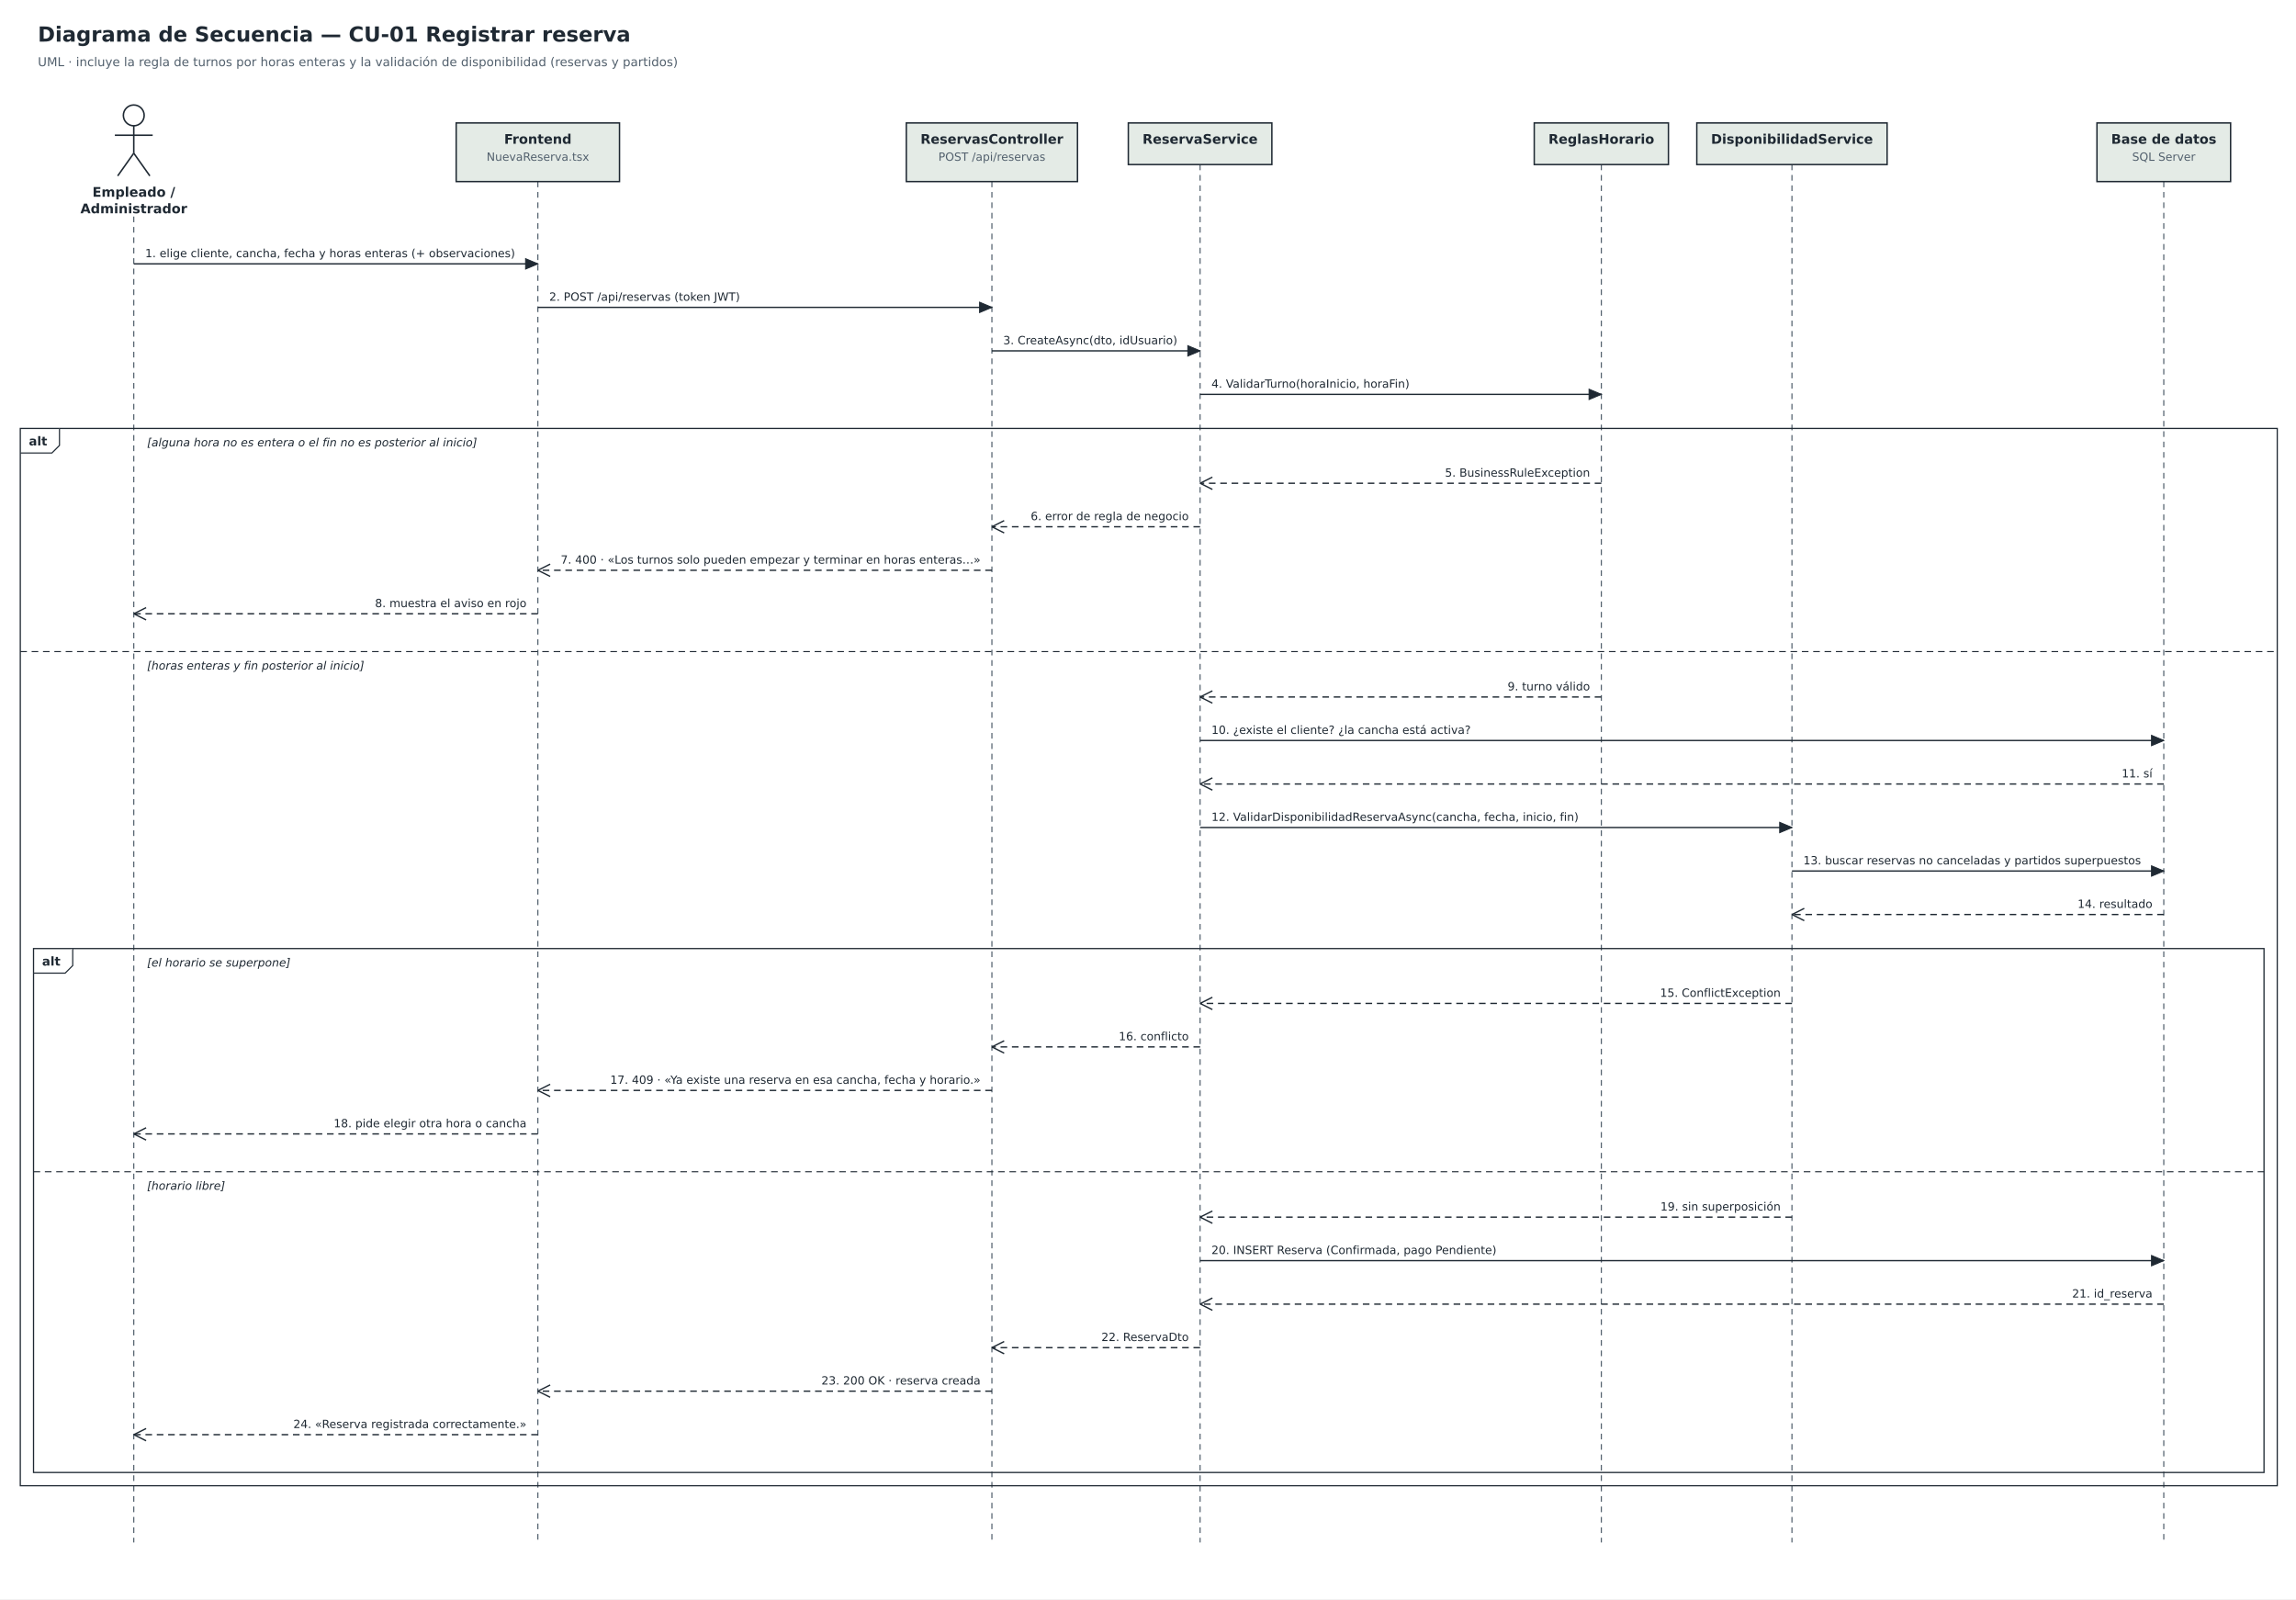
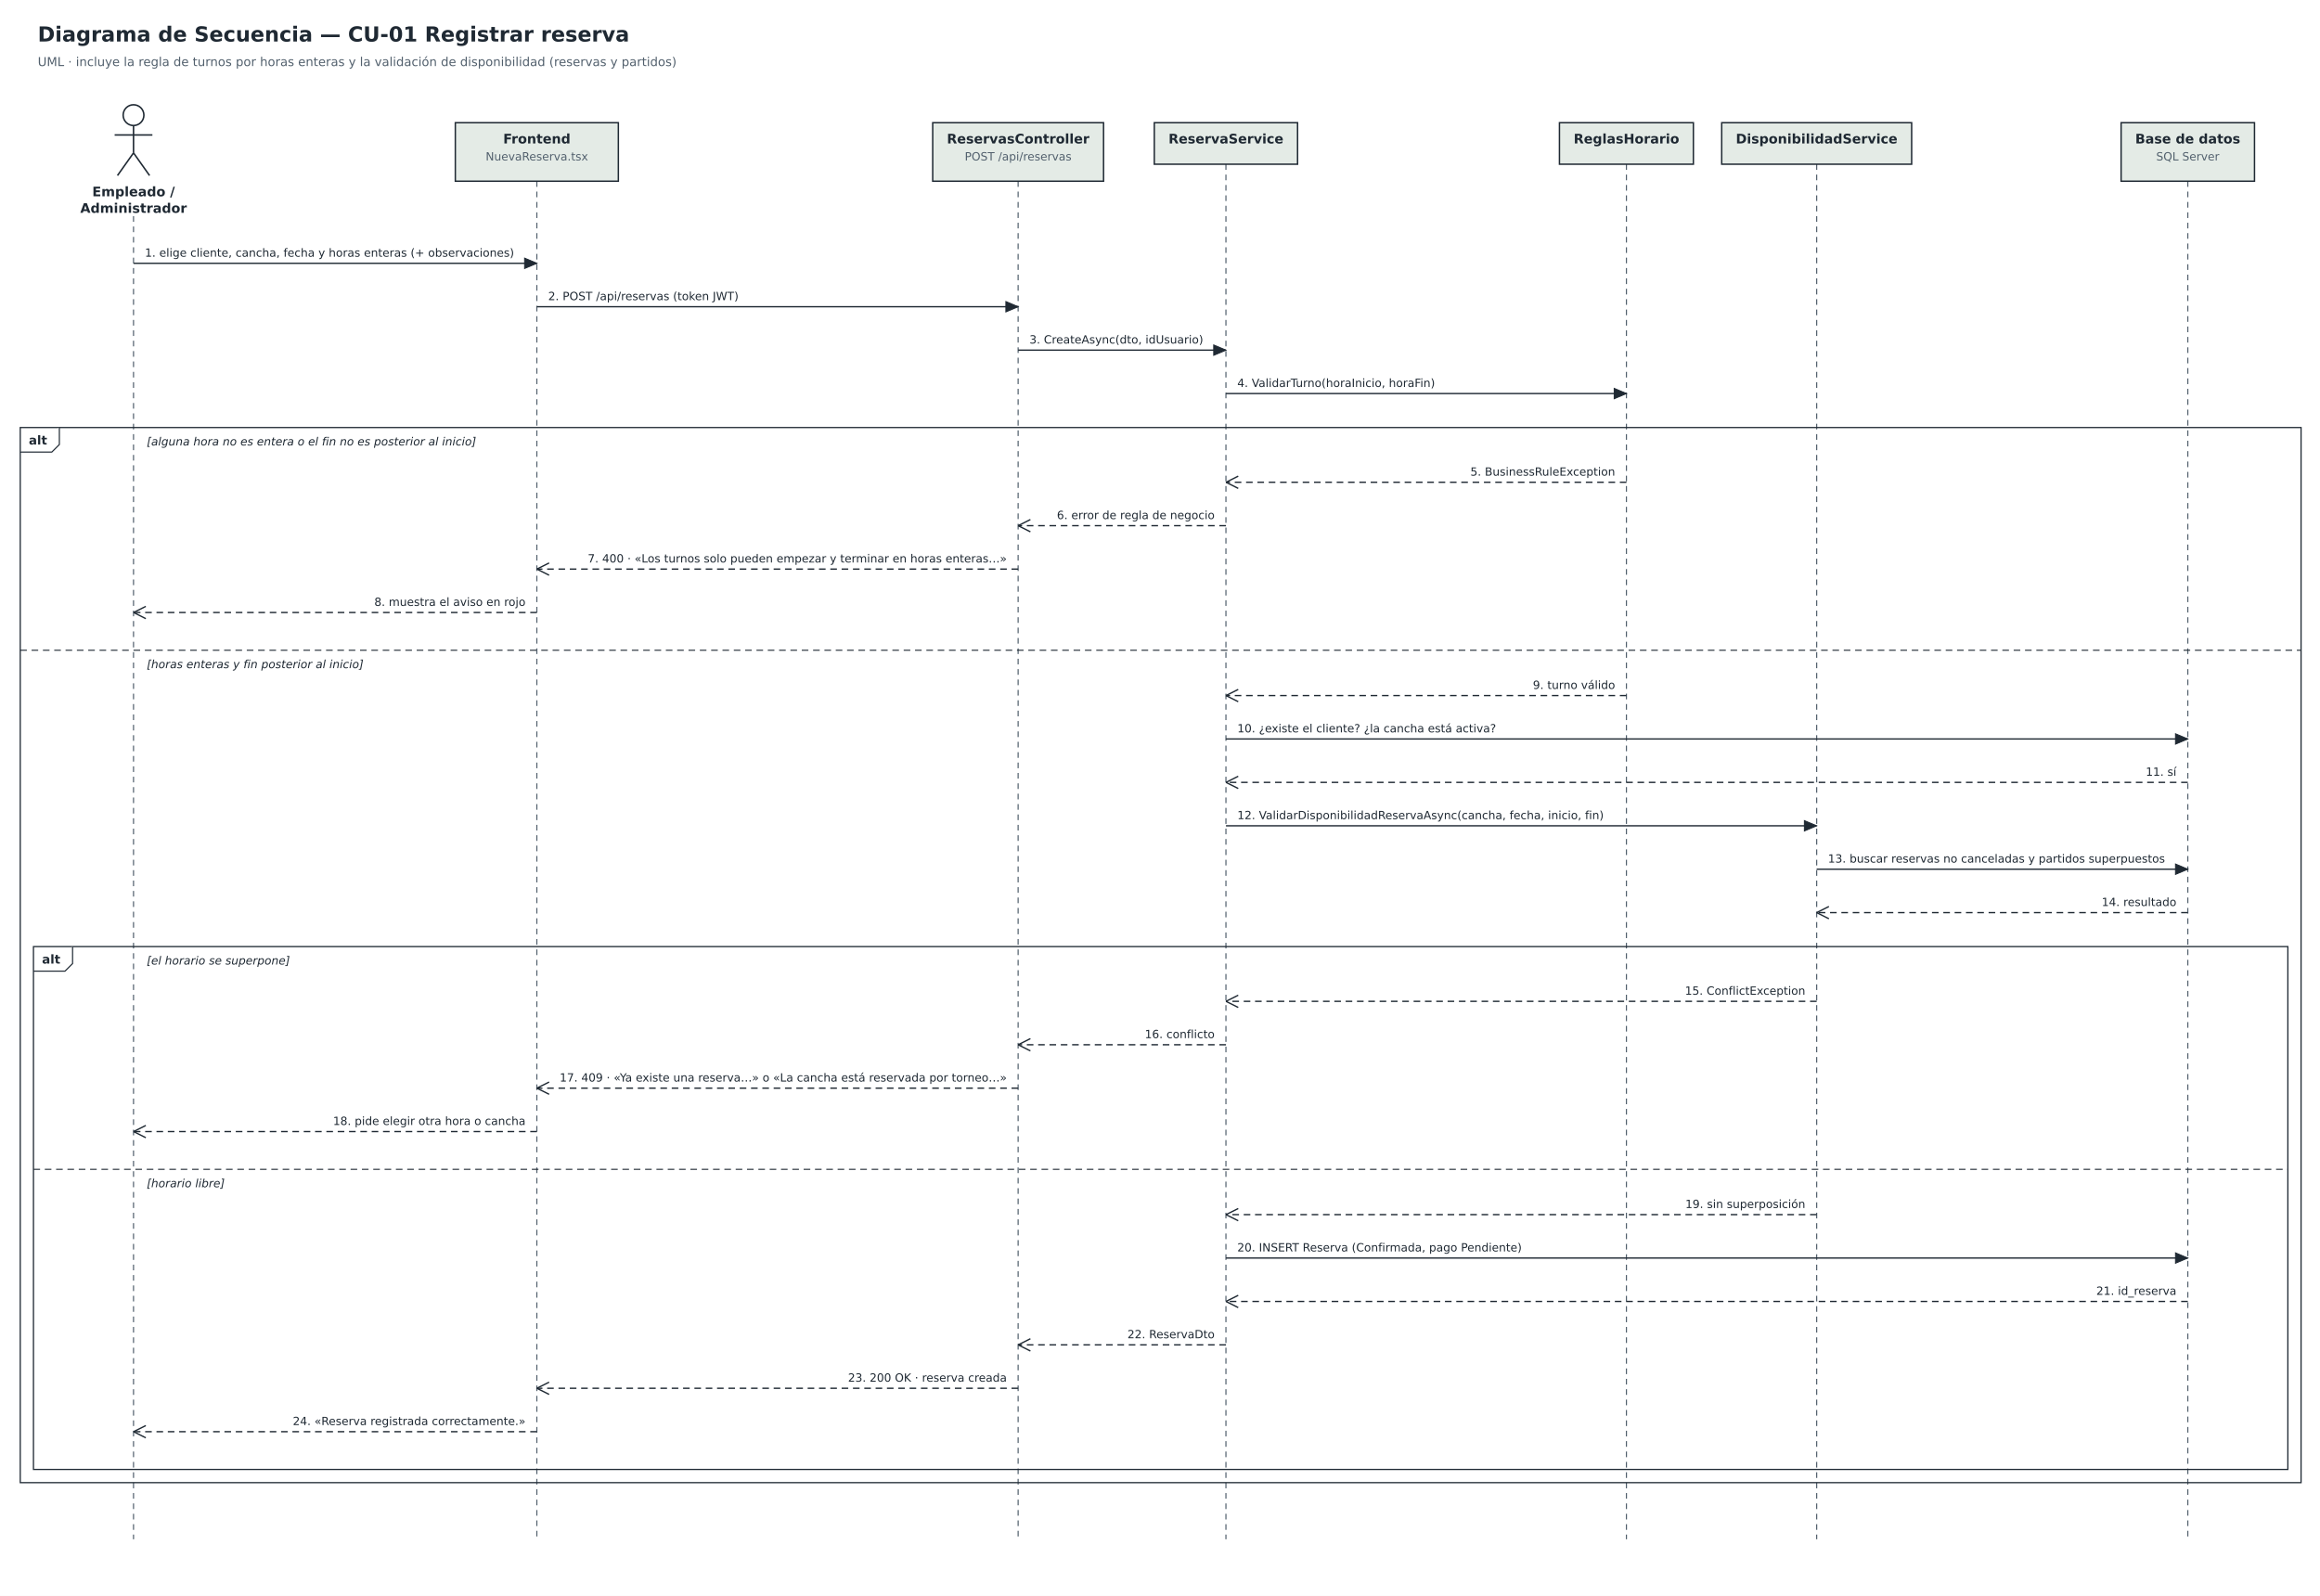
- <svg xmlns="http://www.w3.org/2000/svg" width="2428" height="1691" viewBox="0 0 2428 1691" font-family="DejaVu Sans, Arial, sans-serif">
-   <rect x="0" y="0" width="2428" height="1691" fill="#ffffff" />
+ <svg xmlns="http://www.w3.org/2000/svg" width="2458" height="1691" viewBox="0 0 2458 1691" font-family="DejaVu Sans, Arial, sans-serif">
+   <rect x="0" y="0" width="2458" height="1691" fill="#ffffff" />
  <line x1="141.461" y1="229.0" x2="141.461" y2="1631.0" stroke="#52606d" stroke-width="1.2" stroke-dasharray="6 5" />
  <line x1="568.773" y1="192" x2="568.773" y2="1631.0" stroke="#52606d" stroke-width="1.2" stroke-dasharray="6 5" />
-   <line x1="1048.93" y1="192" x2="1048.93" y2="1631.0" stroke="#52606d" stroke-width="1.2" stroke-dasharray="6 5" />
-   <line x1="1269.086" y1="174" x2="1269.086" y2="1631.0" stroke="#52606d" stroke-width="1.2" stroke-dasharray="6 5" />
-   <line x1="1693.398" y1="174" x2="1693.398" y2="1631.0" stroke="#52606d" stroke-width="1.2" stroke-dasharray="6 5" />
-   <line x1="1894.977" y1="174" x2="1894.977" y2="1631.0" stroke="#52606d" stroke-width="1.2" stroke-dasharray="6 5" />
-   <line x1="2288.18" y1="192" x2="2288.18" y2="1631.0" stroke="#52606d" stroke-width="1.2" stroke-dasharray="6 5" />
-   <rect x="21.461" y="453.0" width="2386.719" height="1118.0" fill="none" stroke="#1f2933" stroke-width="1.3" />
+   <line x1="1078.695" y1="192" x2="1078.695" y2="1631.0" stroke="#52606d" stroke-width="1.2" stroke-dasharray="6 5" />
+   <line x1="1298.852" y1="174" x2="1298.852" y2="1631.0" stroke="#52606d" stroke-width="1.2" stroke-dasharray="6 5" />
+   <line x1="1723.164" y1="174" x2="1723.164" y2="1631.0" stroke="#52606d" stroke-width="1.2" stroke-dasharray="6 5" />
+   <line x1="1924.742" y1="174" x2="1924.742" y2="1631.0" stroke="#52606d" stroke-width="1.2" stroke-dasharray="6 5" />
+   <line x1="2317.945" y1="192" x2="2317.945" y2="1631.0" stroke="#52606d" stroke-width="1.2" stroke-dasharray="6 5" />
+   <rect x="21.461" y="453.0" width="2416.484" height="1118.0" fill="none" stroke="#1f2933" stroke-width="1.3" />
  <path d="M 21.461 479.0 L 54.898 479.0 L 62.898 471.0 L 62.898 453.0" fill="#ffffff" stroke="#1f2933" stroke-width="1.2" />
-   <line x1="21.461" y1="689.0" x2="2408.18" y2="689.0" stroke="#1f2933" stroke-width="1.1" stroke-dasharray="7 5" />
-   <rect x="35.461" y="1003.0" width="2358.719" height="554.0" fill="none" stroke="#1f2933" stroke-width="1.3" />
+   <line x1="21.461" y1="689.0" x2="2437.945" y2="689.0" stroke="#1f2933" stroke-width="1.1" stroke-dasharray="7 5" />
+   <rect x="35.461" y="1003.0" width="2388.484" height="554.0" fill="none" stroke="#1f2933" stroke-width="1.3" />
  <path d="M 35.461 1029.0 L 68.898 1029.0 L 76.898 1021.0 L 76.898 1003.0" fill="#ffffff" stroke="#1f2933" stroke-width="1.2" />
-   <line x1="35.461" y1="1239.0" x2="2394.18" y2="1239.0" stroke="#1f2933" stroke-width="1.1" stroke-dasharray="7 5" />
+   <line x1="35.461" y1="1239.0" x2="2423.945" y2="1239.0" stroke="#1f2933" stroke-width="1.1" stroke-dasharray="7 5" />
  <text x="30.5" y="471.0" font-size="13" text-anchor="start" fill="#1f2933" font-weight="bold">alt</text>
  <text x="155.5" y="472.0" font-size="12" text-anchor="start" fill="#1f2933" font-style="italic">[alguna hora no es entera o el fin no es posterior al inicio]</text>
  <text x="155.5" y="708.0" font-size="12" text-anchor="start" fill="#1f2933" font-style="italic">[horas enteras y fin posterior al inicio]</text>
  <text x="44.5" y="1021.0" font-size="13" text-anchor="start" fill="#1f2933" font-weight="bold">alt</text>
  <text x="155.5" y="1022.0" font-size="12" text-anchor="start" fill="#1f2933" font-style="italic">[el horario se superpone]</text>
  <text x="155.5" y="1258.0" font-size="12" text-anchor="start" fill="#1f2933" font-style="italic">[horario libre]</text>
  <path d="M 141.5 279.0 L 568.8 279.0" fill="none" stroke="#1f2933" stroke-width="1.4" />
  <polygon points="568.8,279.0 555.8,273.5 555.8,284.5" fill="#1f2933" stroke="#1f2933" stroke-width="1" />
-   <path d="M 568.8 325.0 L 1048.9 325.0" fill="none" stroke="#1f2933" stroke-width="1.4" />
-   <polygon points="1048.9,325.0 1035.9,319.5 1035.9,330.5" fill="#1f2933" stroke="#1f2933" stroke-width="1" />
-   <path d="M 1048.9 371.0 L 1269.1 371.0" fill="none" stroke="#1f2933" stroke-width="1.4" />
-   <polygon points="1269.1,371.0 1256.1,365.5 1256.1,376.5" fill="#1f2933" stroke="#1f2933" stroke-width="1" />
-   <path d="M 1269.1 417.0 L 1693.4 417.0" fill="none" stroke="#1f2933" stroke-width="1.4" />
-   <polygon points="1693.4,417.0 1680.4,411.5 1680.4,422.5" fill="#1f2933" stroke="#1f2933" stroke-width="1" />
-   <path d="M 1693.4 511.0 L 1269.1 511.0" fill="none" stroke="#1f2933" stroke-width="1.4" stroke-dasharray="7 5" />
-   <line x1="1269.1" y1="511.0" x2="1282.1" y2="517.5" stroke="#1f2933" stroke-width="1.4" />
-   <line x1="1269.1" y1="511.0" x2="1282.1" y2="504.5" stroke="#1f2933" stroke-width="1.4" />
-   <path d="M 1269.1 557.0 L 1048.9 557.0" fill="none" stroke="#1f2933" stroke-width="1.4" stroke-dasharray="7 5" />
-   <line x1="1048.9" y1="557.0" x2="1061.9" y2="563.5" stroke="#1f2933" stroke-width="1.4" />
-   <line x1="1048.9" y1="557.0" x2="1061.9" y2="550.5" stroke="#1f2933" stroke-width="1.4" />
-   <path d="M 1048.9 603.0 L 568.8 603.0" fill="none" stroke="#1f2933" stroke-width="1.4" stroke-dasharray="7 5" />
+   <path d="M 568.8 325.0 L 1078.7 325.0" fill="none" stroke="#1f2933" stroke-width="1.4" />
+   <polygon points="1078.7,325.0 1065.7,319.5 1065.7,330.5" fill="#1f2933" stroke="#1f2933" stroke-width="1" />
+   <path d="M 1078.7 371.0 L 1298.9 371.0" fill="none" stroke="#1f2933" stroke-width="1.4" />
+   <polygon points="1298.9,371.0 1285.9,365.5 1285.9,376.5" fill="#1f2933" stroke="#1f2933" stroke-width="1" />
+   <path d="M 1298.9 417.0 L 1723.2 417.0" fill="none" stroke="#1f2933" stroke-width="1.4" />
+   <polygon points="1723.2,417.0 1710.2,411.5 1710.2,422.5" fill="#1f2933" stroke="#1f2933" stroke-width="1" />
+   <path d="M 1723.2 511.0 L 1298.9 511.0" fill="none" stroke="#1f2933" stroke-width="1.4" stroke-dasharray="7 5" />
+   <line x1="1298.9" y1="511.0" x2="1311.9" y2="517.5" stroke="#1f2933" stroke-width="1.4" />
+   <line x1="1298.9" y1="511.0" x2="1311.9" y2="504.5" stroke="#1f2933" stroke-width="1.4" />
+   <path d="M 1298.9 557.0 L 1078.7 557.0" fill="none" stroke="#1f2933" stroke-width="1.4" stroke-dasharray="7 5" />
+   <line x1="1078.7" y1="557.0" x2="1091.7" y2="563.5" stroke="#1f2933" stroke-width="1.4" />
+   <line x1="1078.7" y1="557.0" x2="1091.7" y2="550.5" stroke="#1f2933" stroke-width="1.4" />
+   <path d="M 1078.7 603.0 L 568.8 603.0" fill="none" stroke="#1f2933" stroke-width="1.4" stroke-dasharray="7 5" />
  <line x1="568.8" y1="603.0" x2="581.8" y2="609.5" stroke="#1f2933" stroke-width="1.4" />
  <line x1="568.8" y1="603.0" x2="581.8" y2="596.5" stroke="#1f2933" stroke-width="1.4" />
  <path d="M 568.8 649.0 L 141.5 649.0" fill="none" stroke="#1f2933" stroke-width="1.4" stroke-dasharray="7 5" />
  <line x1="141.5" y1="649.0" x2="154.5" y2="655.5" stroke="#1f2933" stroke-width="1.4" />
  <line x1="141.5" y1="649.0" x2="154.5" y2="642.5" stroke="#1f2933" stroke-width="1.4" />
-   <path d="M 1693.4 737.0 L 1269.1 737.0" fill="none" stroke="#1f2933" stroke-width="1.4" stroke-dasharray="7 5" />
-   <line x1="1269.1" y1="737.0" x2="1282.1" y2="743.5" stroke="#1f2933" stroke-width="1.4" />
-   <line x1="1269.1" y1="737.0" x2="1282.1" y2="730.5" stroke="#1f2933" stroke-width="1.4" />
-   <path d="M 1269.1 783.0 L 2288.2 783.0" fill="none" stroke="#1f2933" stroke-width="1.4" />
-   <polygon points="2288.2,783.0 2275.2,777.5 2275.2,788.5" fill="#1f2933" stroke="#1f2933" stroke-width="1" />
-   <path d="M 2288.2 829.0 L 1269.1 829.0" fill="none" stroke="#1f2933" stroke-width="1.4" stroke-dasharray="7 5" />
-   <line x1="1269.1" y1="829.0" x2="1282.1" y2="835.5" stroke="#1f2933" stroke-width="1.4" />
-   <line x1="1269.1" y1="829.0" x2="1282.1" y2="822.5" stroke="#1f2933" stroke-width="1.4" />
-   <path d="M 1269.1 875.0 L 1895.0 875.0" fill="none" stroke="#1f2933" stroke-width="1.4" />
-   <polygon points="1895.0,875.0 1882.0,869.5 1882.0,880.5" fill="#1f2933" stroke="#1f2933" stroke-width="1" />
-   <path d="M 1895.0 921.0 L 2288.2 921.0" fill="none" stroke="#1f2933" stroke-width="1.4" />
-   <polygon points="2288.2,921.0 2275.2,915.5 2275.2,926.5" fill="#1f2933" stroke="#1f2933" stroke-width="1" />
-   <path d="M 2288.2 967.0 L 1895.0 967.0" fill="none" stroke="#1f2933" stroke-width="1.4" stroke-dasharray="7 5" />
-   <line x1="1895.0" y1="967.0" x2="1908.0" y2="973.5" stroke="#1f2933" stroke-width="1.4" />
-   <line x1="1895.0" y1="967.0" x2="1908.0" y2="960.5" stroke="#1f2933" stroke-width="1.4" />
-   <path d="M 1895.0 1061.0 L 1269.1 1061.0" fill="none" stroke="#1f2933" stroke-width="1.4" stroke-dasharray="7 5" />
-   <line x1="1269.1" y1="1061.0" x2="1282.1" y2="1067.5" stroke="#1f2933" stroke-width="1.4" />
-   <line x1="1269.1" y1="1061.0" x2="1282.1" y2="1054.5" stroke="#1f2933" stroke-width="1.4" />
-   <path d="M 1269.1 1107.0 L 1048.9 1107.0" fill="none" stroke="#1f2933" stroke-width="1.4" stroke-dasharray="7 5" />
-   <line x1="1048.9" y1="1107.0" x2="1061.9" y2="1113.5" stroke="#1f2933" stroke-width="1.4" />
-   <line x1="1048.9" y1="1107.0" x2="1061.9" y2="1100.5" stroke="#1f2933" stroke-width="1.4" />
-   <path d="M 1048.9 1153.0 L 568.8 1153.0" fill="none" stroke="#1f2933" stroke-width="1.4" stroke-dasharray="7 5" />
+   <path d="M 1723.2 737.0 L 1298.9 737.0" fill="none" stroke="#1f2933" stroke-width="1.4" stroke-dasharray="7 5" />
+   <line x1="1298.9" y1="737.0" x2="1311.9" y2="743.5" stroke="#1f2933" stroke-width="1.4" />
+   <line x1="1298.9" y1="737.0" x2="1311.9" y2="730.5" stroke="#1f2933" stroke-width="1.4" />
+   <path d="M 1298.9 783.0 L 2317.9 783.0" fill="none" stroke="#1f2933" stroke-width="1.4" />
+   <polygon points="2317.9,783.0 2304.9,777.5 2304.9,788.5" fill="#1f2933" stroke="#1f2933" stroke-width="1" />
+   <path d="M 2317.9 829.0 L 1298.9 829.0" fill="none" stroke="#1f2933" stroke-width="1.4" stroke-dasharray="7 5" />
+   <line x1="1298.9" y1="829.0" x2="1311.9" y2="835.5" stroke="#1f2933" stroke-width="1.4" />
+   <line x1="1298.9" y1="829.0" x2="1311.9" y2="822.5" stroke="#1f2933" stroke-width="1.4" />
+   <path d="M 1298.9 875.0 L 1924.7 875.0" fill="none" stroke="#1f2933" stroke-width="1.4" />
+   <polygon points="1924.7,875.0 1911.7,869.5 1911.7,880.5" fill="#1f2933" stroke="#1f2933" stroke-width="1" />
+   <path d="M 1924.7 921.0 L 2317.9 921.0" fill="none" stroke="#1f2933" stroke-width="1.4" />
+   <polygon points="2317.9,921.0 2304.9,915.5 2304.9,926.5" fill="#1f2933" stroke="#1f2933" stroke-width="1" />
+   <path d="M 2317.9 967.0 L 1924.7 967.0" fill="none" stroke="#1f2933" stroke-width="1.4" stroke-dasharray="7 5" />
+   <line x1="1924.7" y1="967.0" x2="1937.7" y2="973.5" stroke="#1f2933" stroke-width="1.4" />
+   <line x1="1924.7" y1="967.0" x2="1937.7" y2="960.5" stroke="#1f2933" stroke-width="1.4" />
+   <path d="M 1924.7 1061.0 L 1298.9 1061.0" fill="none" stroke="#1f2933" stroke-width="1.4" stroke-dasharray="7 5" />
+   <line x1="1298.9" y1="1061.0" x2="1311.9" y2="1067.5" stroke="#1f2933" stroke-width="1.4" />
+   <line x1="1298.9" y1="1061.0" x2="1311.9" y2="1054.5" stroke="#1f2933" stroke-width="1.4" />
+   <path d="M 1298.9 1107.0 L 1078.7 1107.0" fill="none" stroke="#1f2933" stroke-width="1.4" stroke-dasharray="7 5" />
+   <line x1="1078.7" y1="1107.0" x2="1091.7" y2="1113.5" stroke="#1f2933" stroke-width="1.4" />
+   <line x1="1078.7" y1="1107.0" x2="1091.7" y2="1100.5" stroke="#1f2933" stroke-width="1.4" />
+   <path d="M 1078.7 1153.0 L 568.8 1153.0" fill="none" stroke="#1f2933" stroke-width="1.4" stroke-dasharray="7 5" />
  <line x1="568.8" y1="1153.0" x2="581.8" y2="1159.5" stroke="#1f2933" stroke-width="1.4" />
  <line x1="568.8" y1="1153.0" x2="581.8" y2="1146.5" stroke="#1f2933" stroke-width="1.4" />
  <path d="M 568.8 1199.0 L 141.5 1199.0" fill="none" stroke="#1f2933" stroke-width="1.4" stroke-dasharray="7 5" />
  <line x1="141.5" y1="1199.0" x2="154.5" y2="1205.5" stroke="#1f2933" stroke-width="1.4" />
  <line x1="141.5" y1="1199.0" x2="154.5" y2="1192.5" stroke="#1f2933" stroke-width="1.4" />
-   <path d="M 1895.0 1287.0 L 1269.1 1287.0" fill="none" stroke="#1f2933" stroke-width="1.4" stroke-dasharray="7 5" />
-   <line x1="1269.1" y1="1287.0" x2="1282.1" y2="1293.5" stroke="#1f2933" stroke-width="1.4" />
-   <line x1="1269.1" y1="1287.0" x2="1282.1" y2="1280.5" stroke="#1f2933" stroke-width="1.4" />
-   <path d="M 1269.1 1333.0 L 2288.2 1333.0" fill="none" stroke="#1f2933" stroke-width="1.4" />
-   <polygon points="2288.2,1333.0 2275.2,1327.5 2275.2,1338.5" fill="#1f2933" stroke="#1f2933" stroke-width="1" />
-   <path d="M 2288.2 1379.0 L 1269.1 1379.0" fill="none" stroke="#1f2933" stroke-width="1.4" stroke-dasharray="7 5" />
-   <line x1="1269.1" y1="1379.0" x2="1282.1" y2="1385.5" stroke="#1f2933" stroke-width="1.4" />
-   <line x1="1269.1" y1="1379.0" x2="1282.1" y2="1372.5" stroke="#1f2933" stroke-width="1.4" />
-   <path d="M 1269.1 1425.0 L 1048.9 1425.0" fill="none" stroke="#1f2933" stroke-width="1.4" stroke-dasharray="7 5" />
-   <line x1="1048.9" y1="1425.0" x2="1061.9" y2="1431.5" stroke="#1f2933" stroke-width="1.4" />
-   <line x1="1048.9" y1="1425.0" x2="1061.9" y2="1418.5" stroke="#1f2933" stroke-width="1.4" />
-   <path d="M 1048.9 1471.0 L 568.8 1471.0" fill="none" stroke="#1f2933" stroke-width="1.4" stroke-dasharray="7 5" />
+   <path d="M 1924.7 1287.0 L 1298.9 1287.0" fill="none" stroke="#1f2933" stroke-width="1.4" stroke-dasharray="7 5" />
+   <line x1="1298.9" y1="1287.0" x2="1311.9" y2="1293.5" stroke="#1f2933" stroke-width="1.4" />
+   <line x1="1298.9" y1="1287.0" x2="1311.9" y2="1280.5" stroke="#1f2933" stroke-width="1.4" />
+   <path d="M 1298.9 1333.0 L 2317.9 1333.0" fill="none" stroke="#1f2933" stroke-width="1.4" />
+   <polygon points="2317.9,1333.0 2304.9,1327.5 2304.9,1338.5" fill="#1f2933" stroke="#1f2933" stroke-width="1" />
+   <path d="M 2317.9 1379.0 L 1298.9 1379.0" fill="none" stroke="#1f2933" stroke-width="1.4" stroke-dasharray="7 5" />
+   <line x1="1298.9" y1="1379.0" x2="1311.9" y2="1385.5" stroke="#1f2933" stroke-width="1.4" />
+   <line x1="1298.9" y1="1379.0" x2="1311.9" y2="1372.5" stroke="#1f2933" stroke-width="1.4" />
+   <path d="M 1298.9 1425.0 L 1078.7 1425.0" fill="none" stroke="#1f2933" stroke-width="1.4" stroke-dasharray="7 5" />
+   <line x1="1078.7" y1="1425.0" x2="1091.7" y2="1431.5" stroke="#1f2933" stroke-width="1.4" />
+   <line x1="1078.7" y1="1425.0" x2="1091.7" y2="1418.5" stroke="#1f2933" stroke-width="1.4" />
+   <path d="M 1078.7 1471.0 L 568.8 1471.0" fill="none" stroke="#1f2933" stroke-width="1.4" stroke-dasharray="7 5" />
  <line x1="568.8" y1="1471.0" x2="581.8" y2="1477.5" stroke="#1f2933" stroke-width="1.4" />
  <line x1="568.8" y1="1471.0" x2="581.8" y2="1464.5" stroke="#1f2933" stroke-width="1.4" />
  <path d="M 568.8 1517.0 L 141.5 1517.0" fill="none" stroke="#1f2933" stroke-width="1.4" stroke-dasharray="7 5" />
  <line x1="141.5" y1="1517.0" x2="154.5" y2="1523.5" stroke="#1f2933" stroke-width="1.4" />
  <line x1="141.5" y1="1517.0" x2="154.5" y2="1510.5" stroke="#1f2933" stroke-width="1.4" />
  <circle cx="141.461" cy="122" r="11" fill="#ffffff" stroke="#1f2933" stroke-width="1.6" />
  <line x1="141.461" y1="133" x2="141.461" y2="162" stroke="#1f2933" stroke-width="1.6" />
  <line x1="121.461" y1="143" x2="161.461" y2="143" stroke="#1f2933" stroke-width="1.6" />
  <line x1="141.461" y1="162" x2="124.461" y2="186" stroke="#1f2933" stroke-width="1.6" />
  <line x1="141.461" y1="162" x2="158.461" y2="186" stroke="#1f2933" stroke-width="1.6" />
  <rect x="482.414" y="130" width="172.719" height="62" rx="0" fill="#e4ebe6" stroke="#1f2933" stroke-width="1.5" />
-   <rect x="958.422" y="130" width="181.016" height="62" rx="0" fill="#e4ebe6" stroke="#1f2933" stroke-width="1.5" />
-   <rect x="1193.188" y="130" width="151.797" height="44" rx="0" fill="#e4ebe6" stroke="#1f2933" stroke-width="1.5" />
-   <rect x="1622.445" y="130" width="141.906" height="44" rx="0" fill="#e4ebe6" stroke="#1f2933" stroke-width="1.5" />
-   <rect x="1794.352" y="130" width="201.25" height="44" rx="0" fill="#e4ebe6" stroke="#1f2933" stroke-width="1.5" />
-   <rect x="2217.516" y="130" width="141.328" height="62" rx="0" fill="#e4ebe6" stroke="#1f2933" stroke-width="1.5" />
+   <rect x="988.188" y="130" width="181.016" height="62" rx="0" fill="#e4ebe6" stroke="#1f2933" stroke-width="1.5" />
+   <rect x="1222.953" y="130" width="151.797" height="44" rx="0" fill="#e4ebe6" stroke="#1f2933" stroke-width="1.5" />
+   <rect x="1652.211" y="130" width="141.906" height="44" rx="0" fill="#e4ebe6" stroke="#1f2933" stroke-width="1.5" />
+   <rect x="1824.117" y="130" width="201.25" height="44" rx="0" fill="#e4ebe6" stroke="#1f2933" stroke-width="1.5" />
+   <rect x="2247.281" y="130" width="141.328" height="62" rx="0" fill="#e4ebe6" stroke="#1f2933" stroke-width="1.5" />
  <text x="141.5" y="208.0" font-size="14" text-anchor="middle" fill="#1f2933" font-weight="bold">Empleado /</text>
  <text x="141.5" y="225.5" font-size="14" text-anchor="middle" fill="#1f2933" font-weight="bold">Administrador</text>
  <text x="568.8" y="152.0" font-size="14" text-anchor="middle" fill="#1f2933" font-weight="bold">Frontend</text>
  <text x="568.8" y="170.0" font-size="12" text-anchor="middle" fill="#52606d">NuevaReserva.tsx</text>
-   <text x="1048.9" y="152.0" font-size="14" text-anchor="middle" fill="#1f2933" font-weight="bold">ReservasController</text>
-   <text x="1048.9" y="170.0" font-size="12" text-anchor="middle" fill="#52606d">POST /api/reservas</text>
-   <text x="1269.1" y="152.0" font-size="14" text-anchor="middle" fill="#1f2933" font-weight="bold">ReservaService</text>
-   <text x="1693.4" y="152.0" font-size="14" text-anchor="middle" fill="#1f2933" font-weight="bold">ReglasHorario</text>
-   <text x="1895.0" y="152.0" font-size="14" text-anchor="middle" fill="#1f2933" font-weight="bold">DisponibilidadService</text>
-   <text x="2288.2" y="152.0" font-size="14" text-anchor="middle" fill="#1f2933" font-weight="bold">Base de datos</text>
-   <text x="2288.2" y="170.0" font-size="12" text-anchor="middle" fill="#52606d">SQL Server</text>
+   <text x="1078.7" y="152.0" font-size="14" text-anchor="middle" fill="#1f2933" font-weight="bold">ReservasController</text>
+   <text x="1078.7" y="170.0" font-size="12" text-anchor="middle" fill="#52606d">POST /api/reservas</text>
+   <text x="1298.9" y="152.0" font-size="14" text-anchor="middle" fill="#1f2933" font-weight="bold">ReservaService</text>
+   <text x="1723.2" y="152.0" font-size="14" text-anchor="middle" fill="#1f2933" font-weight="bold">ReglasHorario</text>
+   <text x="1924.7" y="152.0" font-size="14" text-anchor="middle" fill="#1f2933" font-weight="bold">DisponibilidadService</text>
+   <text x="2317.9" y="152.0" font-size="14" text-anchor="middle" fill="#1f2933" font-weight="bold">Base de datos</text>
+   <text x="2317.9" y="170.0" font-size="12" text-anchor="middle" fill="#52606d">SQL Server</text>
  <text x="153.5" y="272.0" font-size="12" text-anchor="start" fill="#1f2933">1. elige cliente, cancha, fecha y horas enteras (+ observaciones)</text>
  <text x="580.8" y="318.0" font-size="12" text-anchor="start" fill="#1f2933">2. POST /api/reservas (token JWT)</text>
-   <text x="1060.9" y="364.0" font-size="12" text-anchor="start" fill="#1f2933">3. CreateAsync(dto, idUsuario)</text>
-   <text x="1281.1" y="410.0" font-size="12" text-anchor="start" fill="#1f2933">4. ValidarTurno(horaInicio, horaFin)</text>
-   <text x="1681.4" y="504.0" font-size="12" text-anchor="end" fill="#1f2933">5. BusinessRuleException</text>
-   <text x="1257.1" y="550.0" font-size="12" text-anchor="end" fill="#1f2933">6. error de regla de negocio</text>
-   <text x="1036.9" y="596.0" font-size="12" text-anchor="end" fill="#1f2933">7. 400 · «Los turnos solo pueden empezar y terminar en horas enteras…»</text>
+   <text x="1090.7" y="364.0" font-size="12" text-anchor="start" fill="#1f2933">3. CreateAsync(dto, idUsuario)</text>
+   <text x="1310.9" y="410.0" font-size="12" text-anchor="start" fill="#1f2933">4. ValidarTurno(horaInicio, horaFin)</text>
+   <text x="1711.2" y="504.0" font-size="12" text-anchor="end" fill="#1f2933">5. BusinessRuleException</text>
+   <text x="1286.9" y="550.0" font-size="12" text-anchor="end" fill="#1f2933">6. error de regla de negocio</text>
+   <text x="1066.7" y="596.0" font-size="12" text-anchor="end" fill="#1f2933">7. 400 · «Los turnos solo pueden empezar y terminar en horas enteras…»</text>
  <text x="556.8" y="642.0" font-size="12" text-anchor="end" fill="#1f2933">8. muestra el aviso en rojo</text>
-   <text x="1681.4" y="730.0" font-size="12" text-anchor="end" fill="#1f2933">9. turno válido</text>
-   <text x="1281.1" y="776.0" font-size="12" text-anchor="start" fill="#1f2933">10. ¿existe el cliente? ¿la cancha está activa?</text>
-   <text x="2276.2" y="822.0" font-size="12" text-anchor="end" fill="#1f2933">11. sí</text>
-   <text x="1281.1" y="868.0" font-size="12" text-anchor="start" fill="#1f2933">12. ValidarDisponibilidadReservaAsync(cancha, fecha, inicio, fin)</text>
-   <text x="1907.0" y="914.0" font-size="12" text-anchor="start" fill="#1f2933">13. buscar reservas no canceladas y partidos superpuestos</text>
-   <text x="2276.2" y="960.0" font-size="12" text-anchor="end" fill="#1f2933">14. resultado</text>
-   <text x="1883.0" y="1054.0" font-size="12" text-anchor="end" fill="#1f2933">15. ConflictException</text>
-   <text x="1257.1" y="1100.0" font-size="12" text-anchor="end" fill="#1f2933">16. conflicto</text>
-   <text x="1036.9" y="1146.0" font-size="12" text-anchor="end" fill="#1f2933">17. 409 · «Ya existe una reserva en esa cancha, fecha y horario.»</text>
+   <text x="1711.2" y="730.0" font-size="12" text-anchor="end" fill="#1f2933">9. turno válido</text>
+   <text x="1310.9" y="776.0" font-size="12" text-anchor="start" fill="#1f2933">10. ¿existe el cliente? ¿la cancha está activa?</text>
+   <text x="2305.9" y="822.0" font-size="12" text-anchor="end" fill="#1f2933">11. sí</text>
+   <text x="1310.9" y="868.0" font-size="12" text-anchor="start" fill="#1f2933">12. ValidarDisponibilidadReservaAsync(cancha, fecha, inicio, fin)</text>
+   <text x="1936.7" y="914.0" font-size="12" text-anchor="start" fill="#1f2933">13. buscar reservas no canceladas y partidos superpuestos</text>
+   <text x="2305.9" y="960.0" font-size="12" text-anchor="end" fill="#1f2933">14. resultado</text>
+   <text x="1912.7" y="1054.0" font-size="12" text-anchor="end" fill="#1f2933">15. ConflictException</text>
+   <text x="1286.9" y="1100.0" font-size="12" text-anchor="end" fill="#1f2933">16. conflicto</text>
+   <text x="1066.7" y="1146.0" font-size="12" text-anchor="end" fill="#1f2933">17. 409 · «Ya existe una reserva…» o «La cancha está reservada por torneo…»</text>
  <text x="556.8" y="1192.0" font-size="12" text-anchor="end" fill="#1f2933">18. pide elegir otra hora o cancha</text>
-   <text x="1883.0" y="1280.0" font-size="12" text-anchor="end" fill="#1f2933">19. sin superposición</text>
-   <text x="1281.1" y="1326.0" font-size="12" text-anchor="start" fill="#1f2933">20. INSERT Reserva (Confirmada, pago Pendiente)</text>
-   <text x="2276.2" y="1372.0" font-size="12" text-anchor="end" fill="#1f2933">21. id_reserva</text>
-   <text x="1257.1" y="1418.0" font-size="12" text-anchor="end" fill="#1f2933">22. ReservaDto</text>
-   <text x="1036.9" y="1464.0" font-size="12" text-anchor="end" fill="#1f2933">23. 200 OK · reserva creada</text>
+   <text x="1912.7" y="1280.0" font-size="12" text-anchor="end" fill="#1f2933">19. sin superposición</text>
+   <text x="1310.9" y="1326.0" font-size="12" text-anchor="start" fill="#1f2933">20. INSERT Reserva (Confirmada, pago Pendiente)</text>
+   <text x="2305.9" y="1372.0" font-size="12" text-anchor="end" fill="#1f2933">21. id_reserva</text>
+   <text x="1286.9" y="1418.0" font-size="12" text-anchor="end" fill="#1f2933">22. ReservaDto</text>
+   <text x="1066.7" y="1464.0" font-size="12" text-anchor="end" fill="#1f2933">23. 200 OK · reserva creada</text>
  <text x="556.8" y="1510.0" font-size="12" text-anchor="end" fill="#1f2933">24. «Reserva registrada correctamente.»</text>
  <text x="40.0" y="44.0" font-size="22" text-anchor="start" fill="#1f2933" font-weight="bold">Diagrama de Secuencia — CU-01 Registrar reserva</text>
  <text x="40.0" y="70.0" font-size="13" text-anchor="start" fill="#52606d">UML · incluye la regla de turnos por horas enteras y la validación de disponibilidad (reservas y partidos)</text>
</svg>
